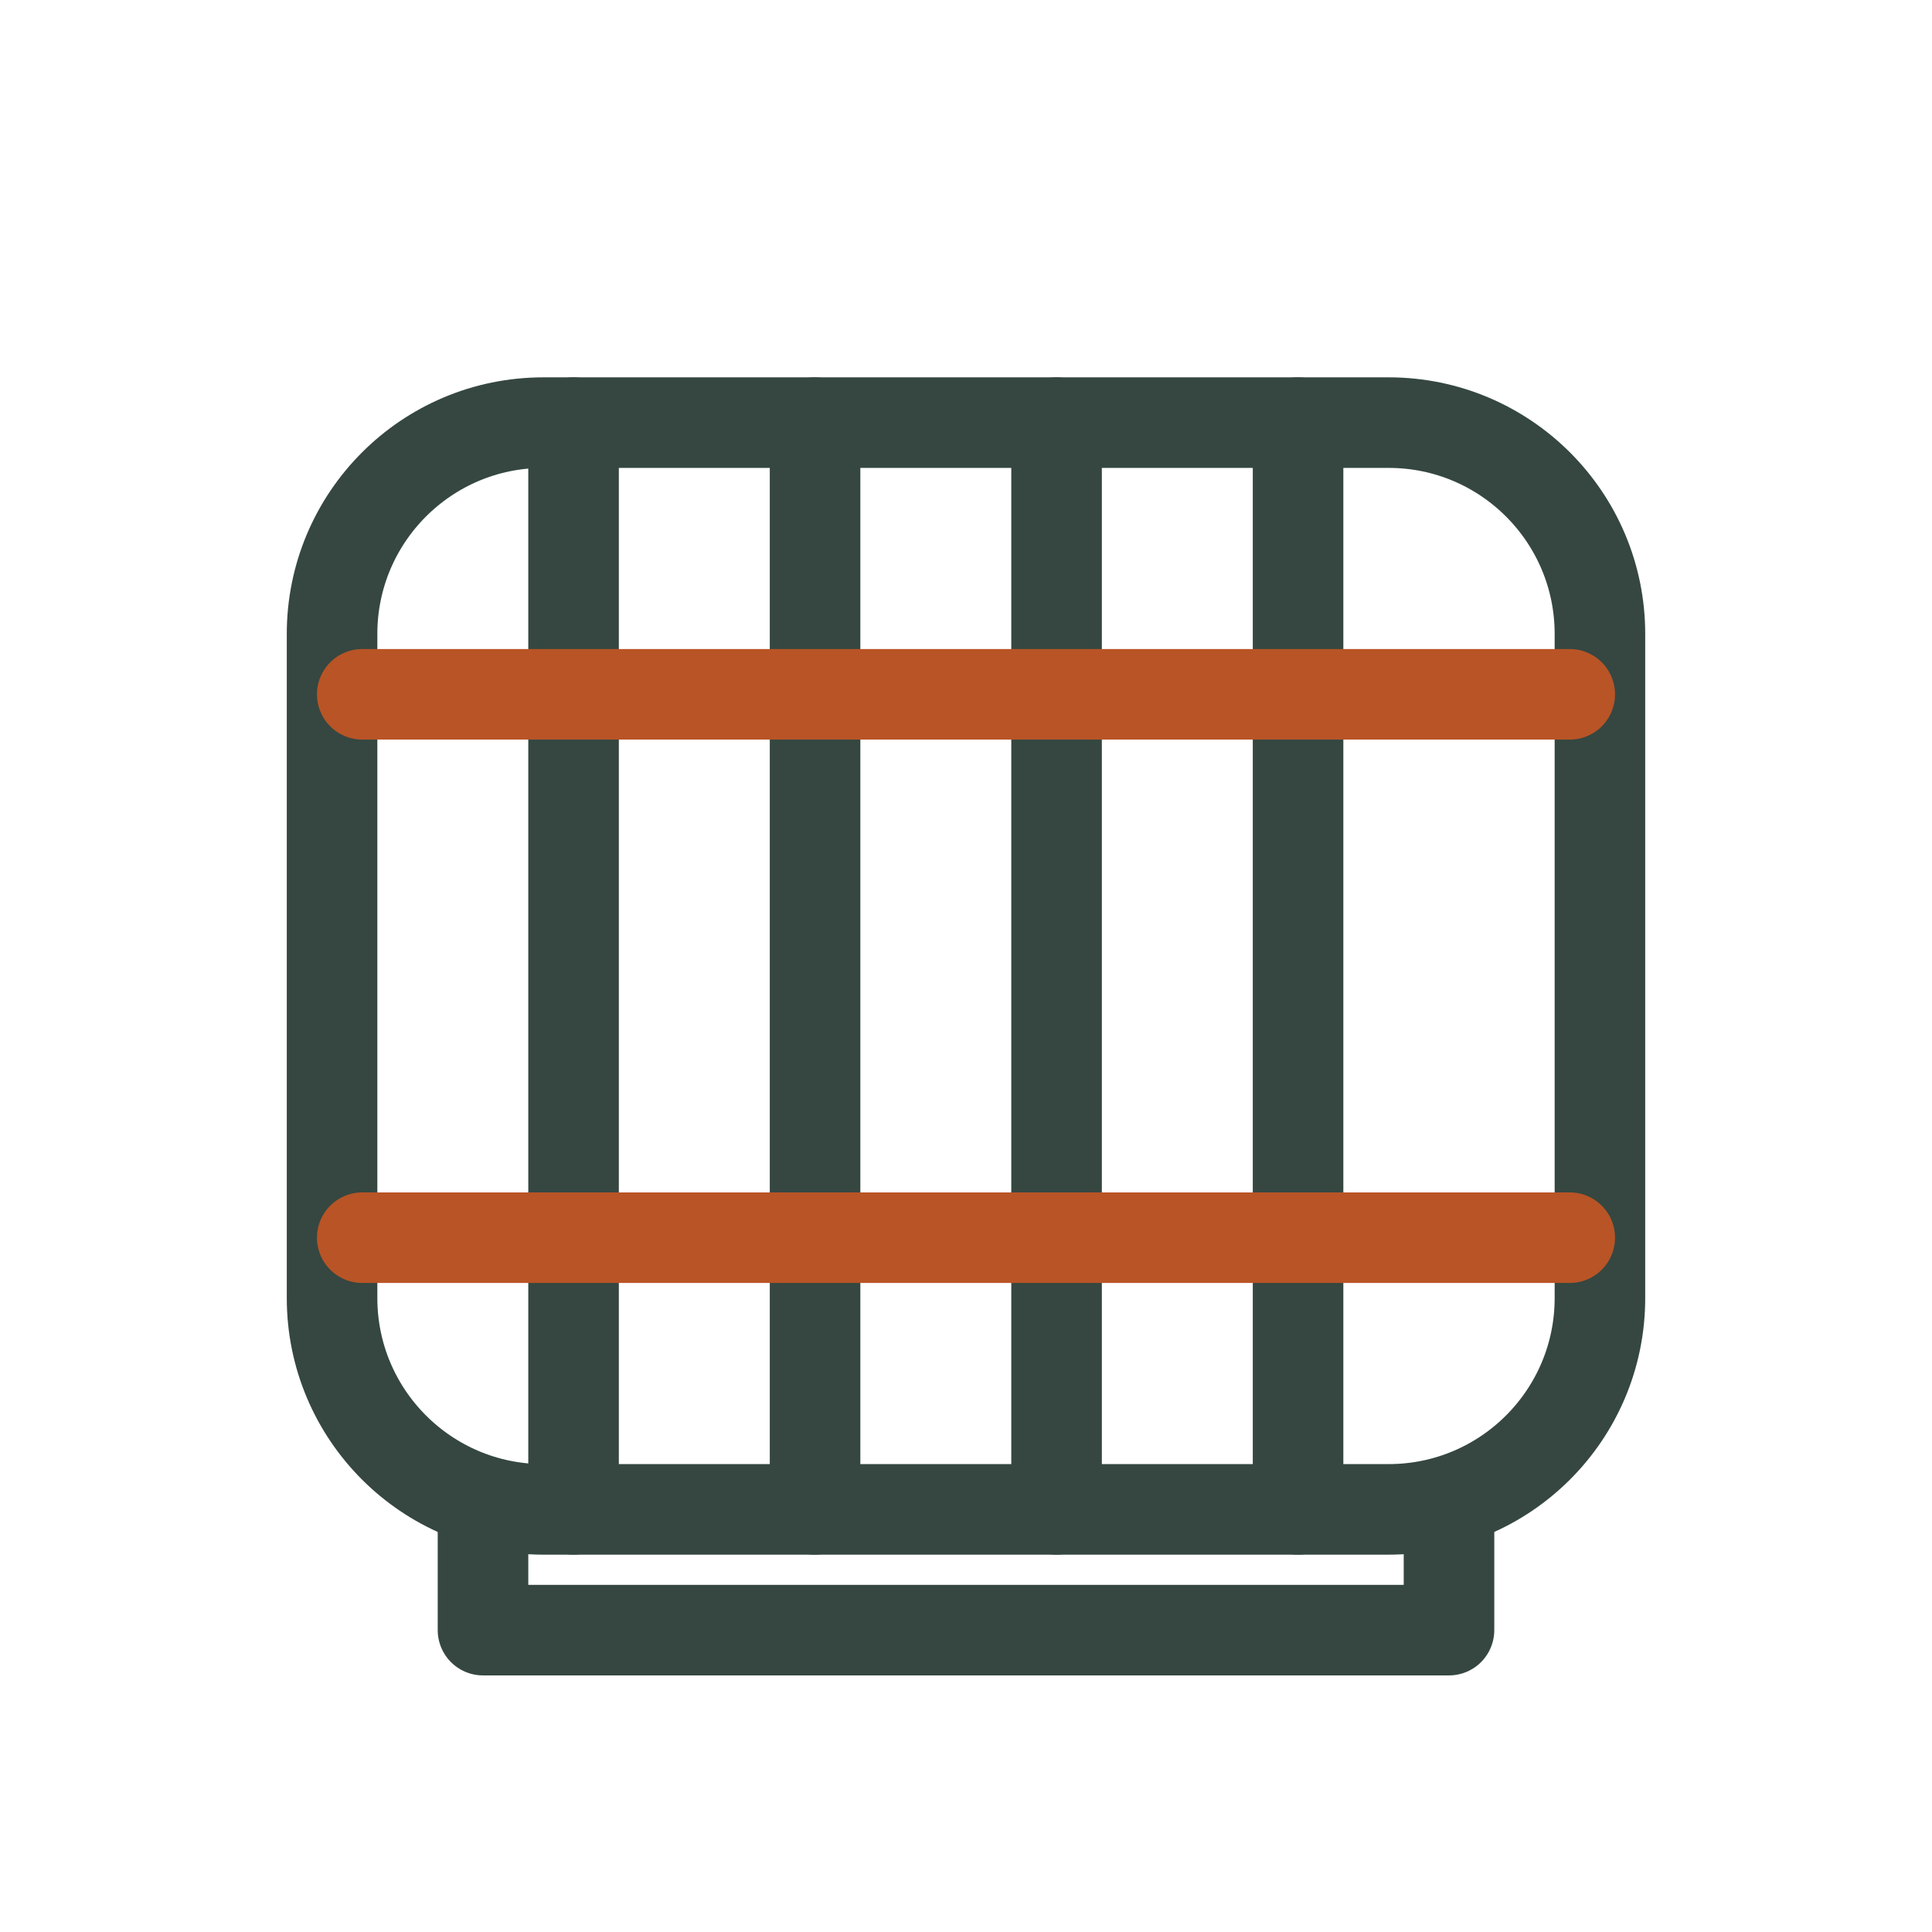
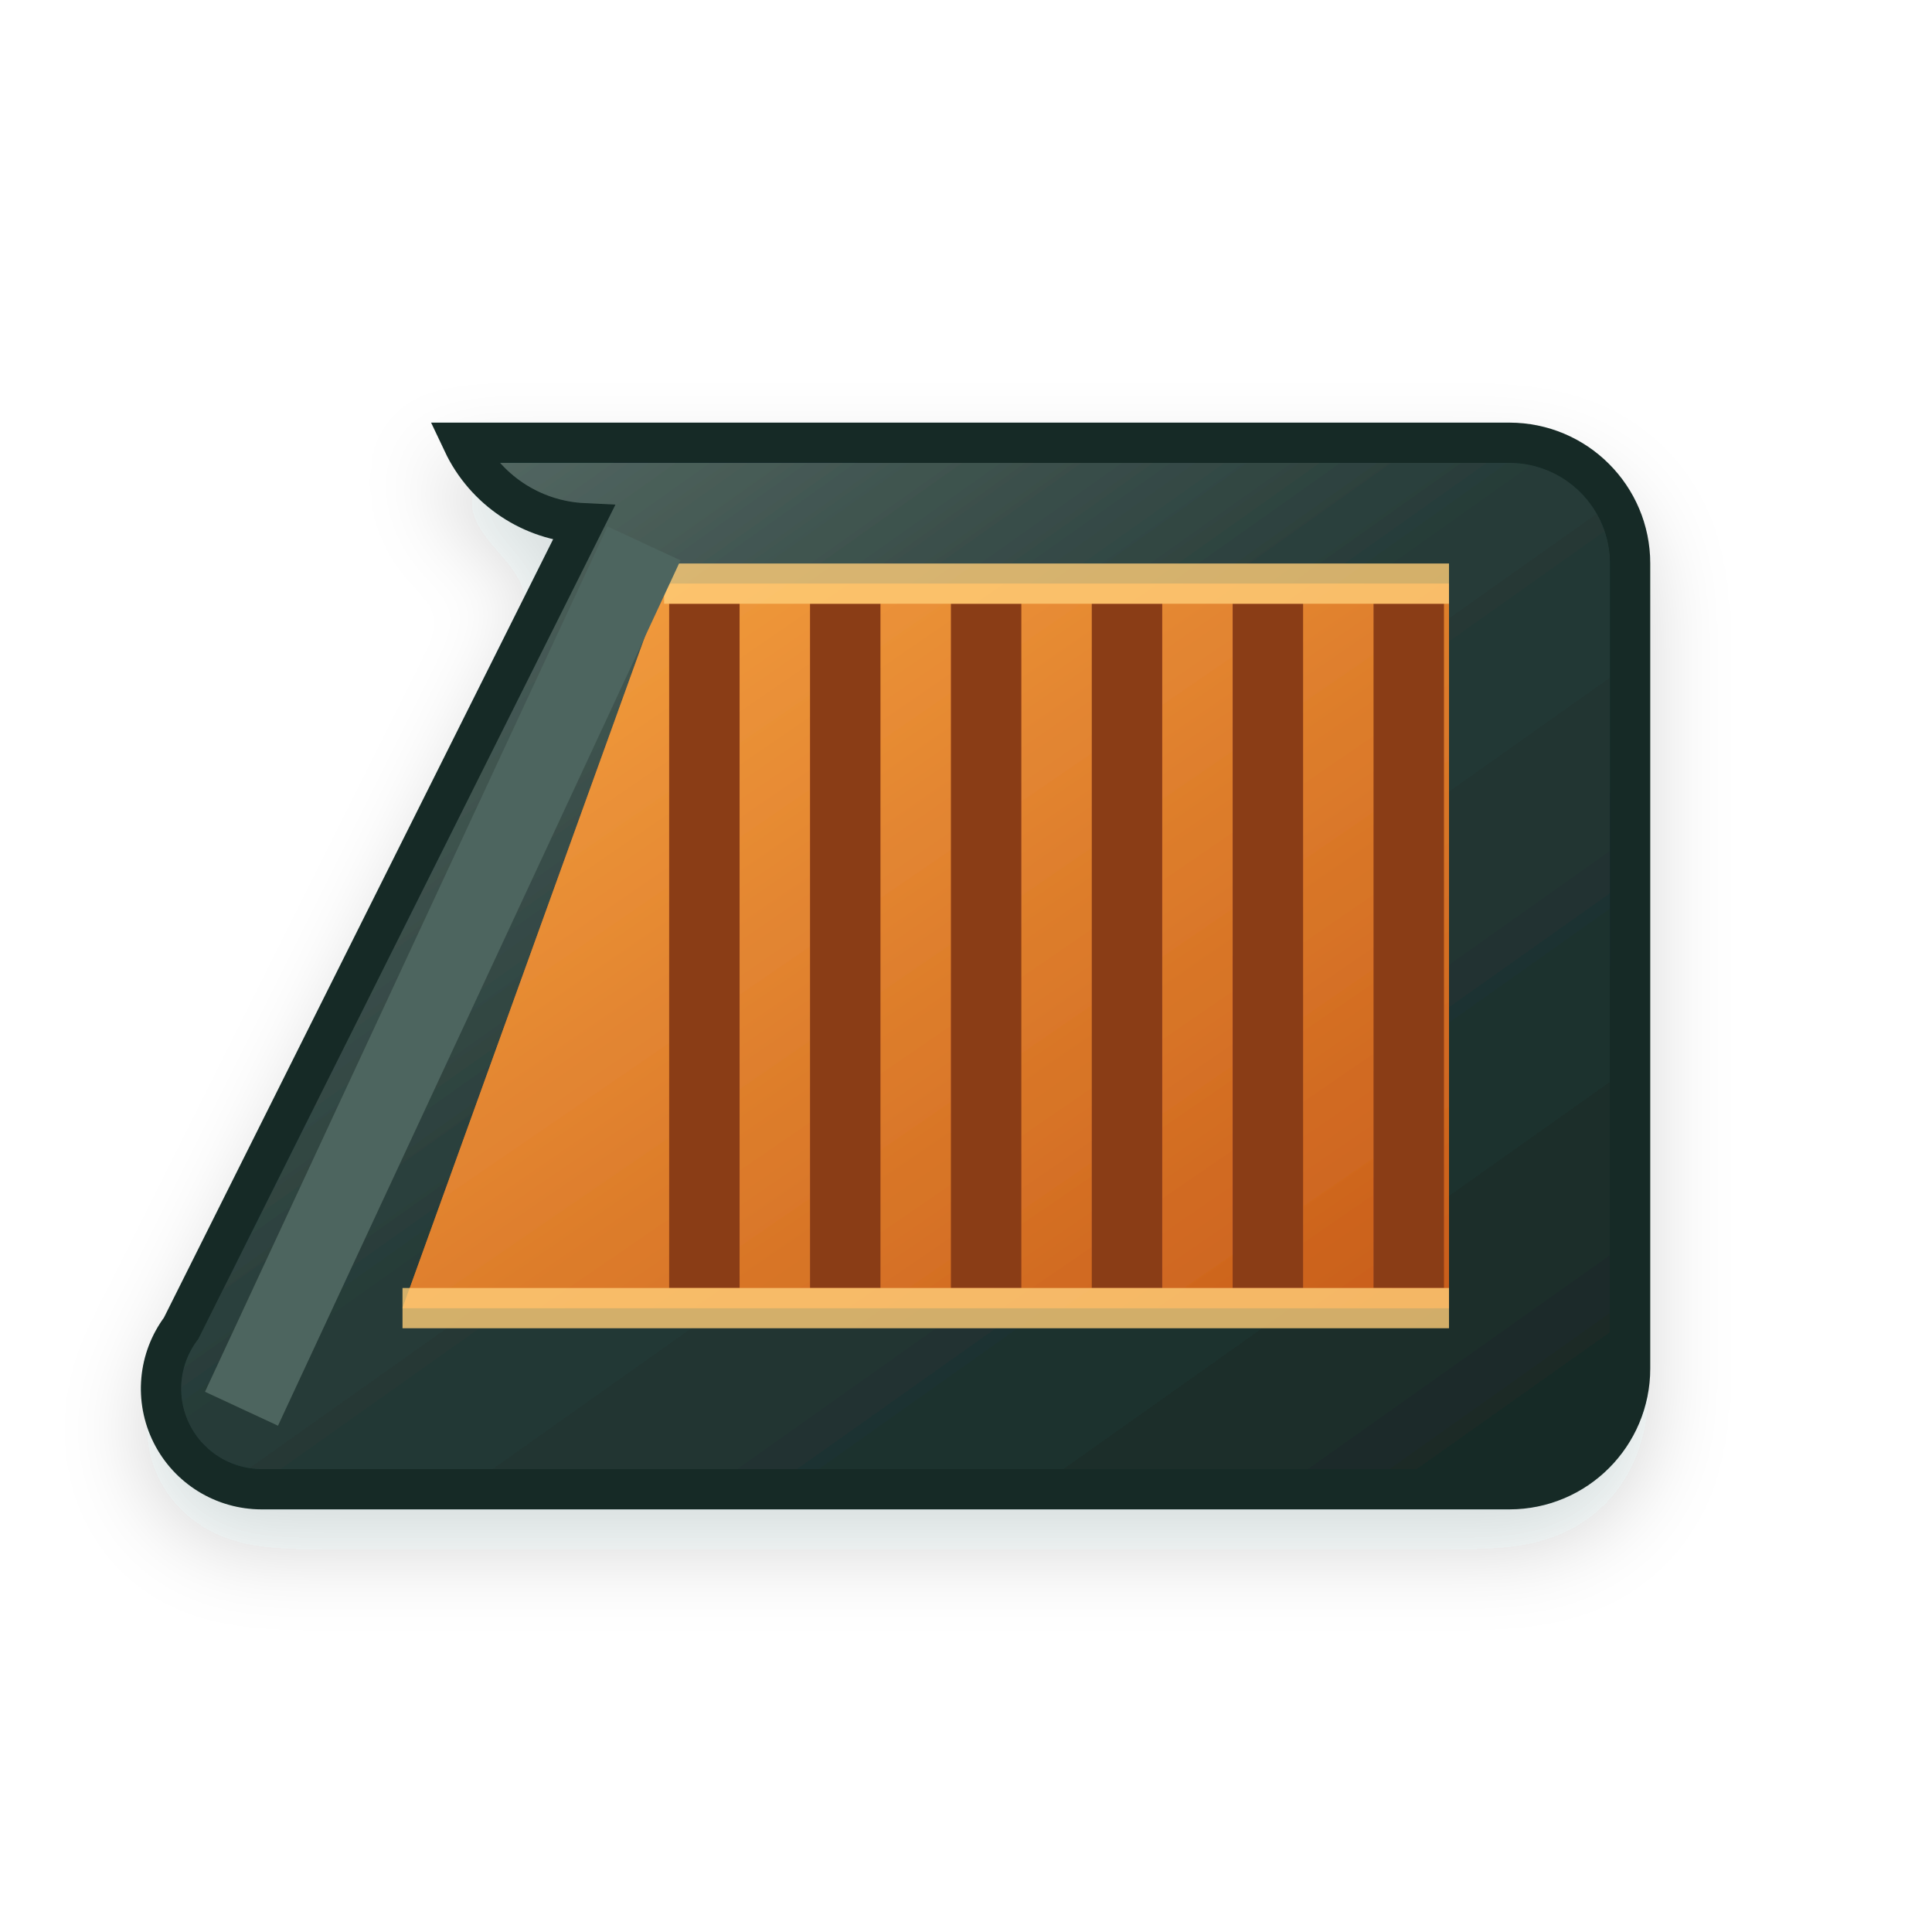
- <svg xmlns="http://www.w3.org/2000/svg" width="64" height="64" viewBox="0 0 64 64" fill="none" stroke="#354740" stroke-width="3" stroke-linecap="round" stroke-linejoin="round">
-   <style>.accent{stroke:#b95426}</style>
-   <rect x="11" y="14" width="42" height="36" rx="7" />
-   <path d="M19 14v36M27 14v36M35 14v36M43 14v36" />
-   <path class="accent" d="M12 23h40M12 41h40" />
-   <path d="M16 50v4h32v-4" />
+ <svg xmlns="http://www.w3.org/2000/svg" width="96" height="96" viewBox="0 0 96 96">
+   <defs>
+     <linearGradient id="metal" x1="0" y1="0" x2="1" y2="1">
+       <stop stop-color="#62766f" />
+       <stop offset=".48" stop-color="#263b38" />
+       <stop offset="1" stop-color="#172825" />
+     </linearGradient>
+     <linearGradient id="dark" x1="0" y1="0" x2="1" y2="1">
+       <stop stop-color="#3e514d" />
+       <stop offset="1" stop-color="#132321" />
+     </linearGradient>
+     <linearGradient id="orange" x1="0" y1="0" x2="1" y2="1">
+       <stop stop-color="#ffac45" />
+       <stop offset="1" stop-color="#c95a17" />
+     </linearGradient>
+     <filter id="shadow" x="-25%" y="-25%" width="150%" height="150%">
+       <feDropShadow dx="0" dy="2" stdDeviation="2" flood-color="#122724" flood-opacity=".16" />
+     </filter>
+   </defs>
+   <g filter="url(#shadow)">
+     <path d="M23 22h52a6 6 0 0 1 6 6v40a6 6 0 0 1-6 6H13a5 5 0 0 1-4-8l20-40a7 7 0 0 1-6-4Z" fill="url(#metal)" stroke="#142925" stroke-width="2" />
+     <path d="M33 29h39v36H20Z" fill="#c56c25" />
+     <path d="M33 29h39v36H20Z" fill="url(#orange)" opacity=".85" />
+     <g stroke="#8a3c19" stroke-width="3.5">
+       <path d="M35 30v34M42 30v34M49 30v34M56 30v34M63 30v34M70 30v34" />
+     </g>
+     <path d="M33 29h39M20 65h52" stroke="#ffcd78" stroke-width="2" opacity=".8" />
+     <path d="m12 70 20-43" stroke="#4e655e" stroke-width="4" />
+   </g>
</svg>
